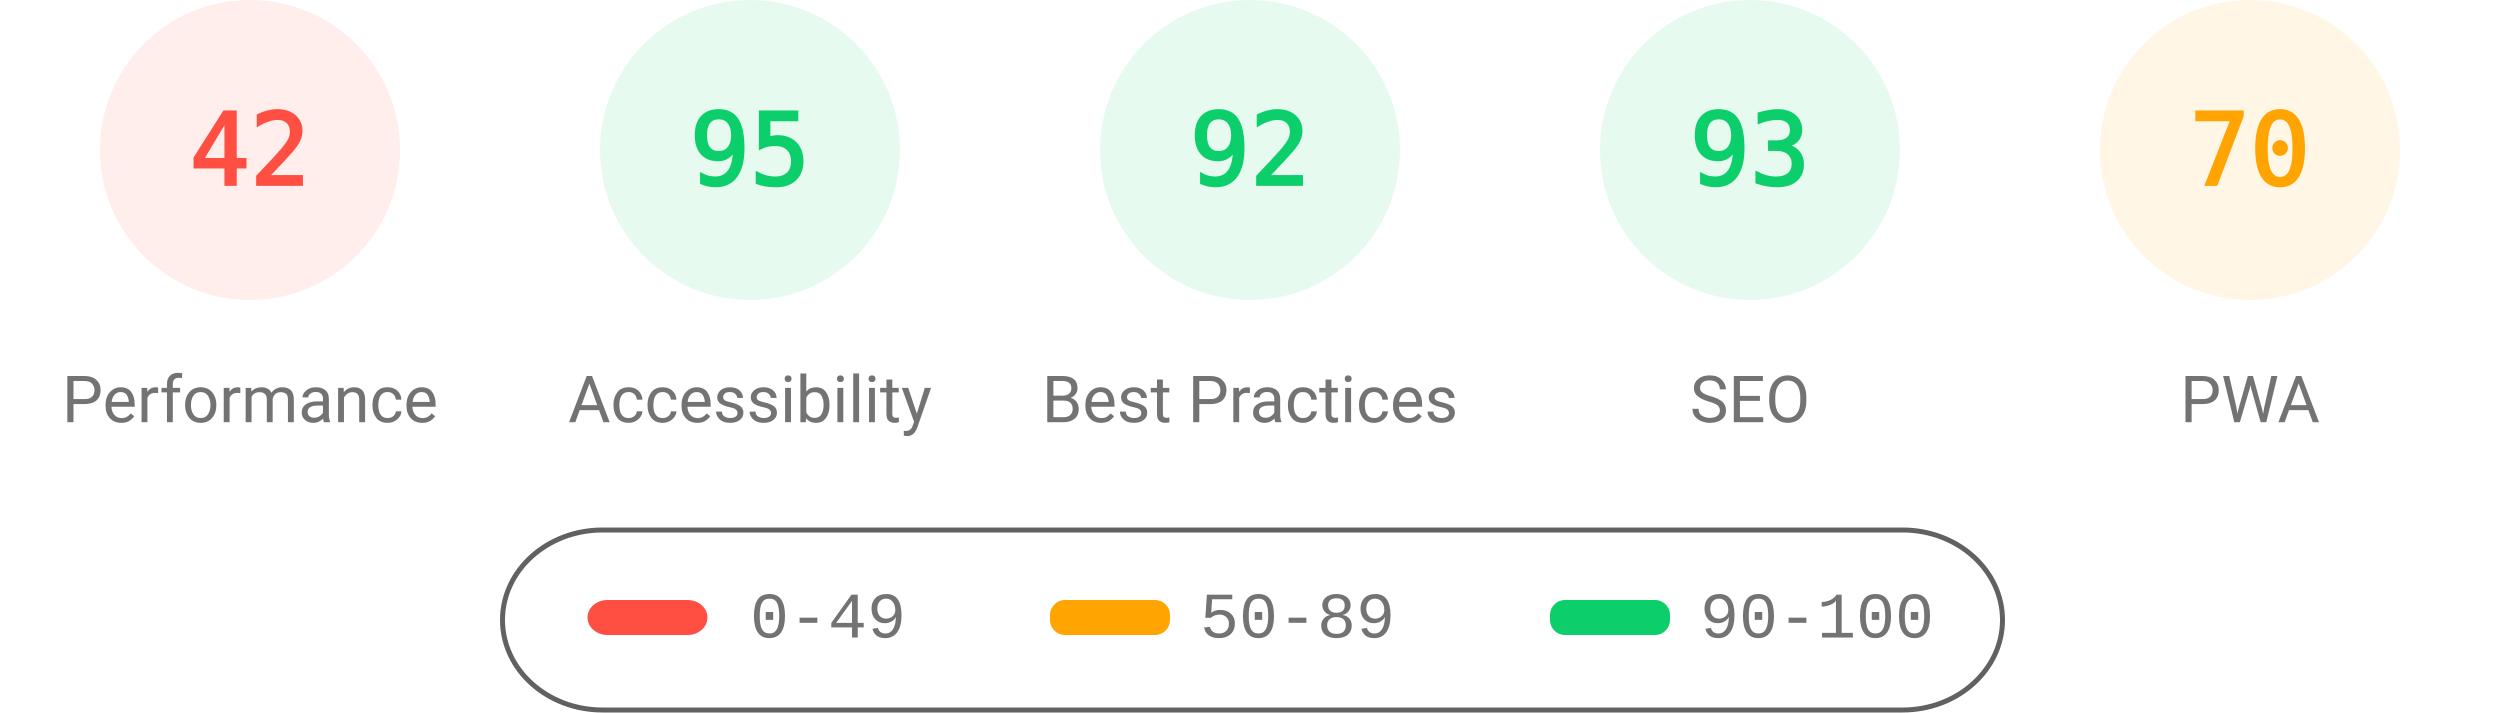
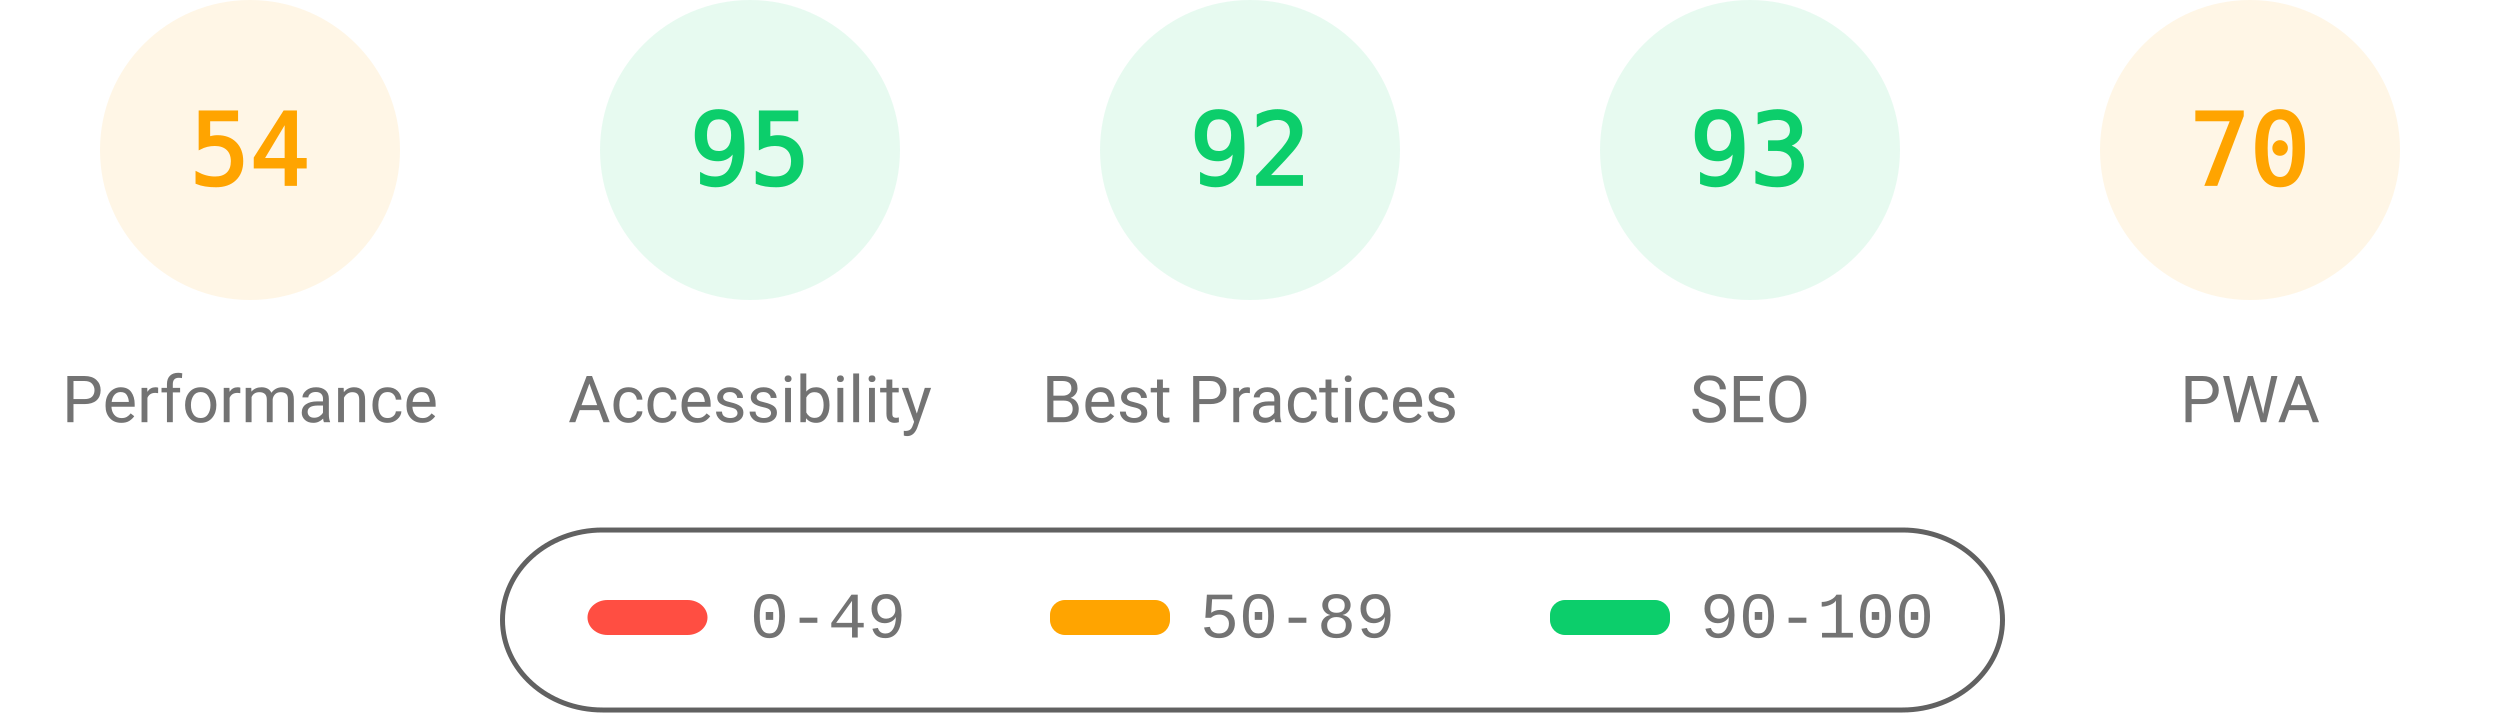
<svg xmlns="http://www.w3.org/2000/svg" fill="none" width="1000" height="285">
  <style>.gauge-base{opacity:.1}.gauge-arc{fill:none;animation-delay:250ms;stroke-linecap:round;transform:rotate(-90deg);transform-origin:100px 60px;animation:load-gauge 1s ease forwards}.guage-text{font-size:40px;font-family:monospace;text-align:center}.guage-red{color:#ff4e42;fill:#ff4e42;stroke:#ff4e42}.guage-orange{color:#ffa400;fill:#ffa400;stroke:#ffa400}.guage-green{color:#0cce6b;fill:#0cce6b;stroke:#0cce6b}.guage-undefined{color:#5c5c5c;fill:#5c5c5c;stroke:#5c5c5c}.guage-title{color:#737373;fill:#737373;stroke:none;font-size:26px;line-height:26px;font-family:Roboto,Halvetica,Arial,sans-serif}@keyframes load-gauge{from{stroke-dasharray:0 352.858}}</style>
-   <svg class="guage-div guage-perf guage-red" viewBox="0 0 200 200" width="200" height="200">
+   <svg class="guage-div guage-perf guage-orange" viewBox="0 0 200 200" width="200" height="200">
    <circle class="gauge-base" r="56" cx="100" cy="60" stroke-width="8" />
-     <circle class="gauge-arc guage-arc-1" r="56" cx="100" cy="60" stroke-width="8" style="stroke-dasharray:147.78,351.858" />
-     <text class="guage-text" x="100" y="60" alignment-baseline="central" dominant-baseline="central" text-anchor="middle">42</text>
+     <circle class="gauge-arc guage-arc-1" r="56" cx="100" cy="60" stroke-width="8" style="stroke-dasharray:190.003,351.858" />
+     <text class="guage-text" x="100" y="60" alignment-baseline="central" dominant-baseline="central" text-anchor="middle">54</text>
    <text class="guage-title" x="100" y="160" alignment-baseline="central" dominant-baseline="central" text-anchor="middle">Performance</text>
  </svg>
  <svg class="guage-div guage-acc guage-green" viewBox="0 0 200 200" width="200" height="200" x="200">
    <circle class="gauge-base" r="56" cx="100" cy="60" stroke-width="8" />
    <circle class="gauge-arc guage-arc-2" r="56" cx="100" cy="60" stroke-width="8" style="stroke-dasharray:334.265,351.858" />
    <text class="guage-text" x="100" y="60" alignment-baseline="central" dominant-baseline="central" text-anchor="middle">95</text>
    <text class="guage-title" x="100" y="160" alignment-baseline="central" dominant-baseline="central" text-anchor="middle">Accessibility</text>
  </svg>
  <svg class="guage-div guage-best guage-green" viewBox="0 0 200 200" width="200" height="200" x="400">
    <circle class="gauge-base" r="56" cx="100" cy="60" stroke-width="8" />
    <circle class="gauge-arc guage-arc-3" r="56" cx="100" cy="60" stroke-width="8" style="stroke-dasharray:323.709,351.858" />
    <text class="guage-text" x="100" y="60" alignment-baseline="central" dominant-baseline="central" text-anchor="middle">92</text>
    <text class="guage-title" x="100" y="160" alignment-baseline="central" dominant-baseline="central" text-anchor="middle">Best Practices</text>
  </svg>
  <svg class="guage-div guage-seo guage-green" viewBox="0 0 200 200" width="200" height="200" x="600">
    <circle class="gauge-base" r="56" cx="100" cy="60" stroke-width="8" />
    <circle class="gauge-arc guage-arc-4" r="56" cx="100" cy="60" stroke-width="8" style="stroke-dasharray:327.228,351.858" />
    <text class="guage-text" x="100" y="60" alignment-baseline="central" dominant-baseline="central" text-anchor="middle">93</text>
    <text class="guage-title" x="100" y="160" alignment-baseline="central" dominant-baseline="central" text-anchor="middle">SEO</text>
  </svg>
  <svg class="guage-div guage-pwa guage-orange" viewBox="0 0 200 200" width="200" height="200" x="800">
    <circle class="gauge-base" r="56" cx="100" cy="60" stroke-width="8" />
    <circle class="gauge-arc guage-arc-4" r="56" cx="100" cy="60" stroke-width="8" style="stroke-dasharray:246.301,351.858" />
    <text class="guage-text" x="100" y="60" alignment-baseline="central" dominant-baseline="central" text-anchor="middle">70</text>
    <text class="guage-title" x="100" y="160" alignment-baseline="central" dominant-baseline="central" text-anchor="middle">PWA</text>
  </svg>
  <svg width="604" height="76" x="200" y="210">
    <path fill="none" id="canvas_background" d="M-1-1h604v80H-1z" />
    <rect fill-opacity="0" stroke="#616161" stroke-width="2" rx="40" id="svg_2" height="72" width="600" y="2" x="1" fill="#000" />
    <rect stroke="#000" rx="8" id="svg_3" height="14" width="48" y="30" x="35" stroke-opacity="null" stroke-width="0" fill="#ff4e42" />
    <rect stroke="#000" rx="6" id="svg_4" height="14" width="48" y="30" x="220" stroke-opacity="null" stroke-width="0" fill="#ffa400" />
    <rect stroke="#000" rx="6" id="svg_5" height="14" width="48" y="30" x="420" stroke-opacity="null" stroke-width="0" fill="#0cce6b" />
    <text xml:space="preserve" text-anchor="start" font-family="'Courier New', Courier, monospace" font-size="26" id="svg_6" y="45" x="100" stroke-opacity="null" stroke-width="0" stroke="#000" fill="#737373">0-49</text>
    <text xml:space="preserve" text-anchor="start" font-family="'Courier New', Courier, monospace" font-size="26" id="svg_7" y="45" x="280" stroke-opacity="null" stroke-width="0" stroke="#000" fill="#737373">50-89</text>
    <text xml:space="preserve" text-anchor="start" font-family="'Courier New', Courier, monospace" font-size="26" id="svg_8" y="45" x="480" stroke-opacity="null" stroke-width="0" stroke="#000" fill="#737373">90-100</text>
  </svg>
</svg>
